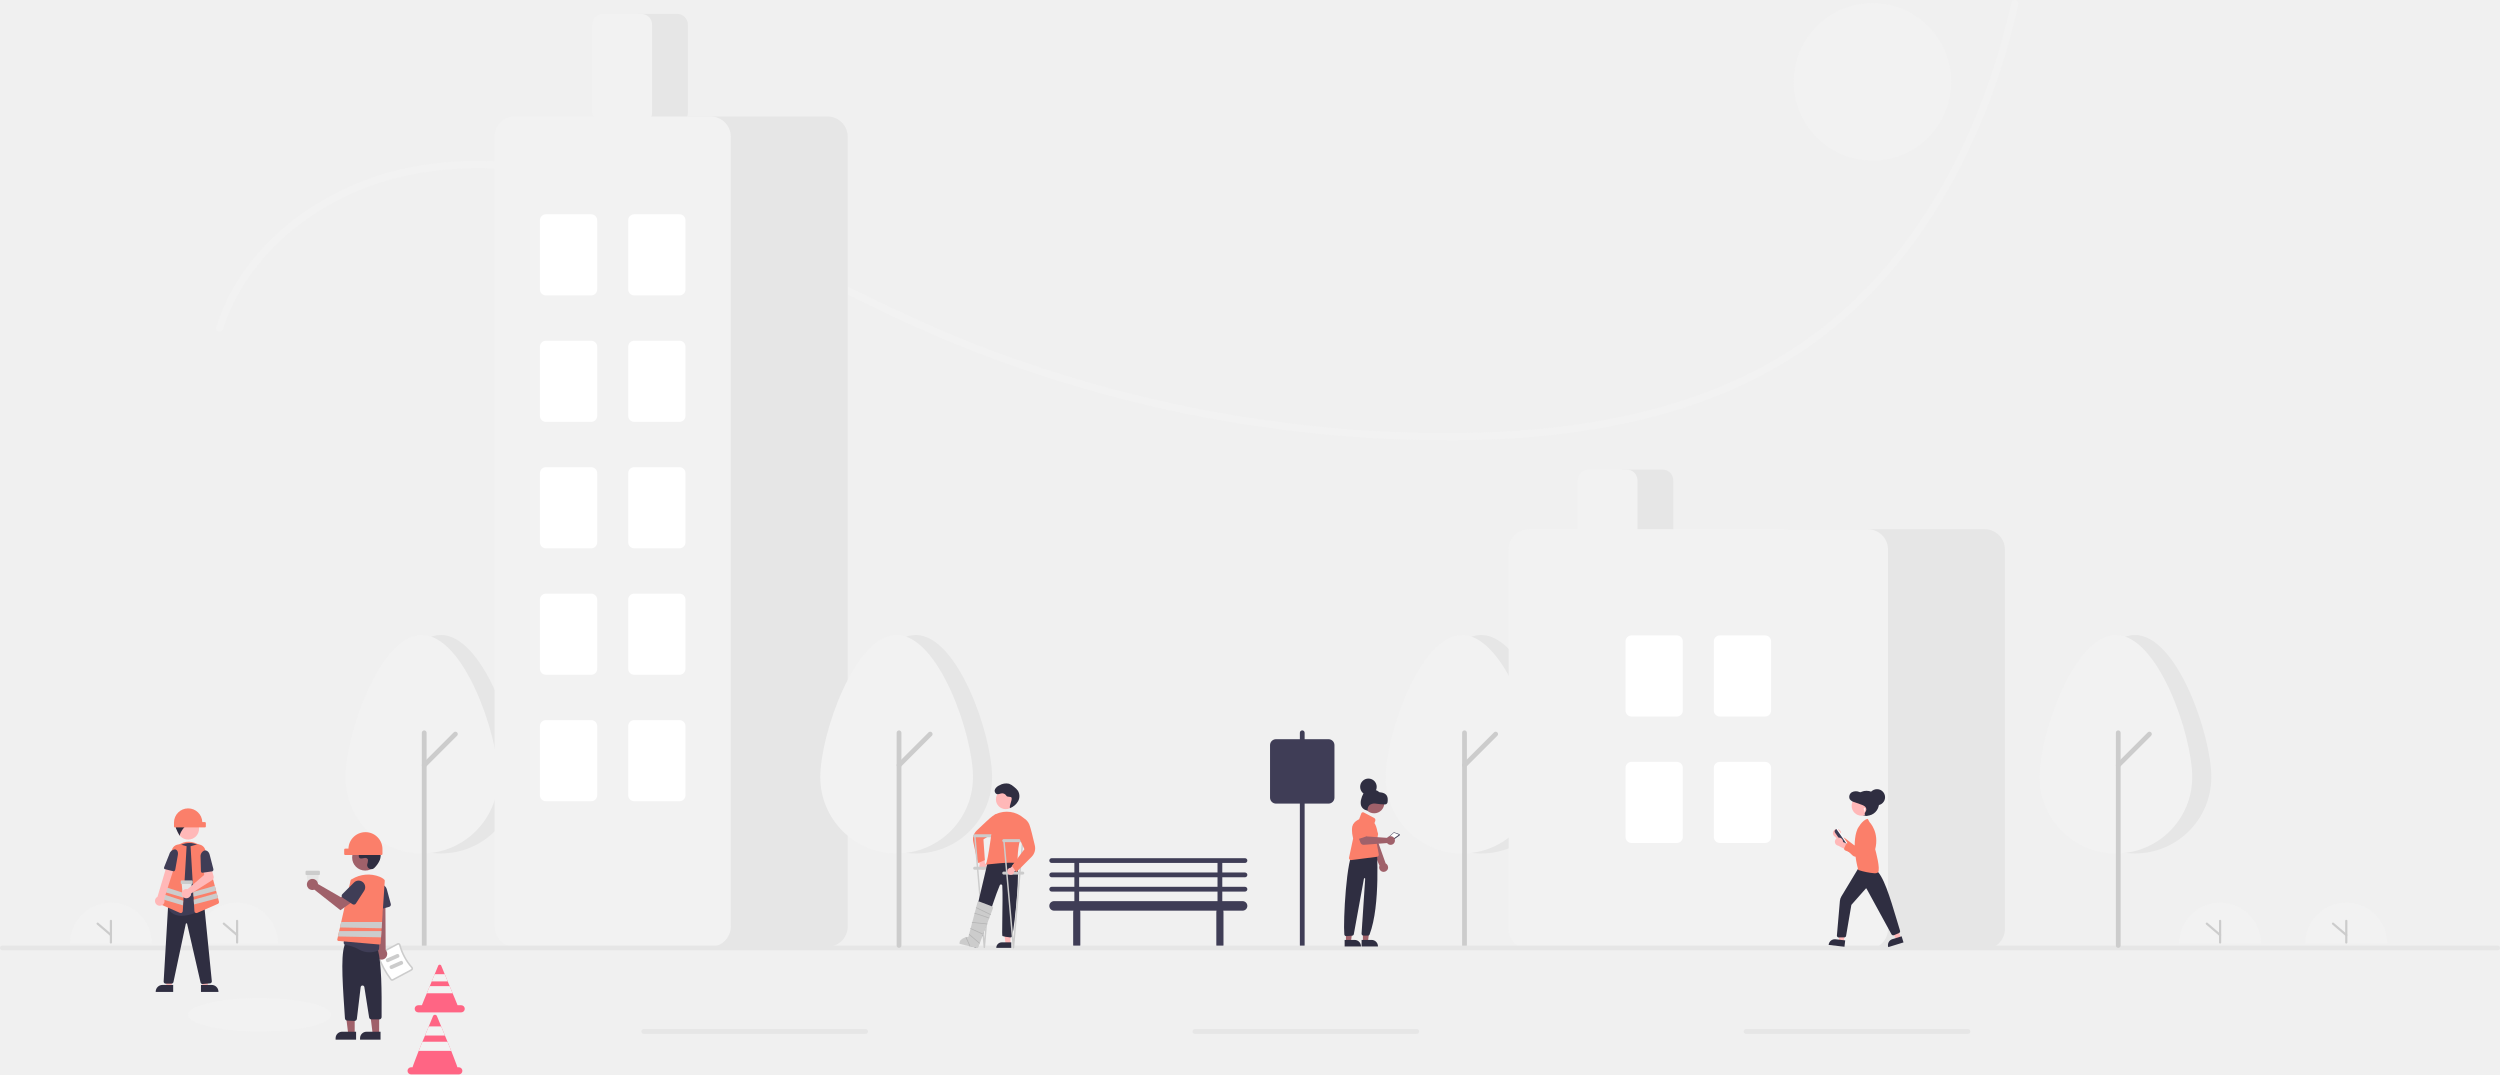
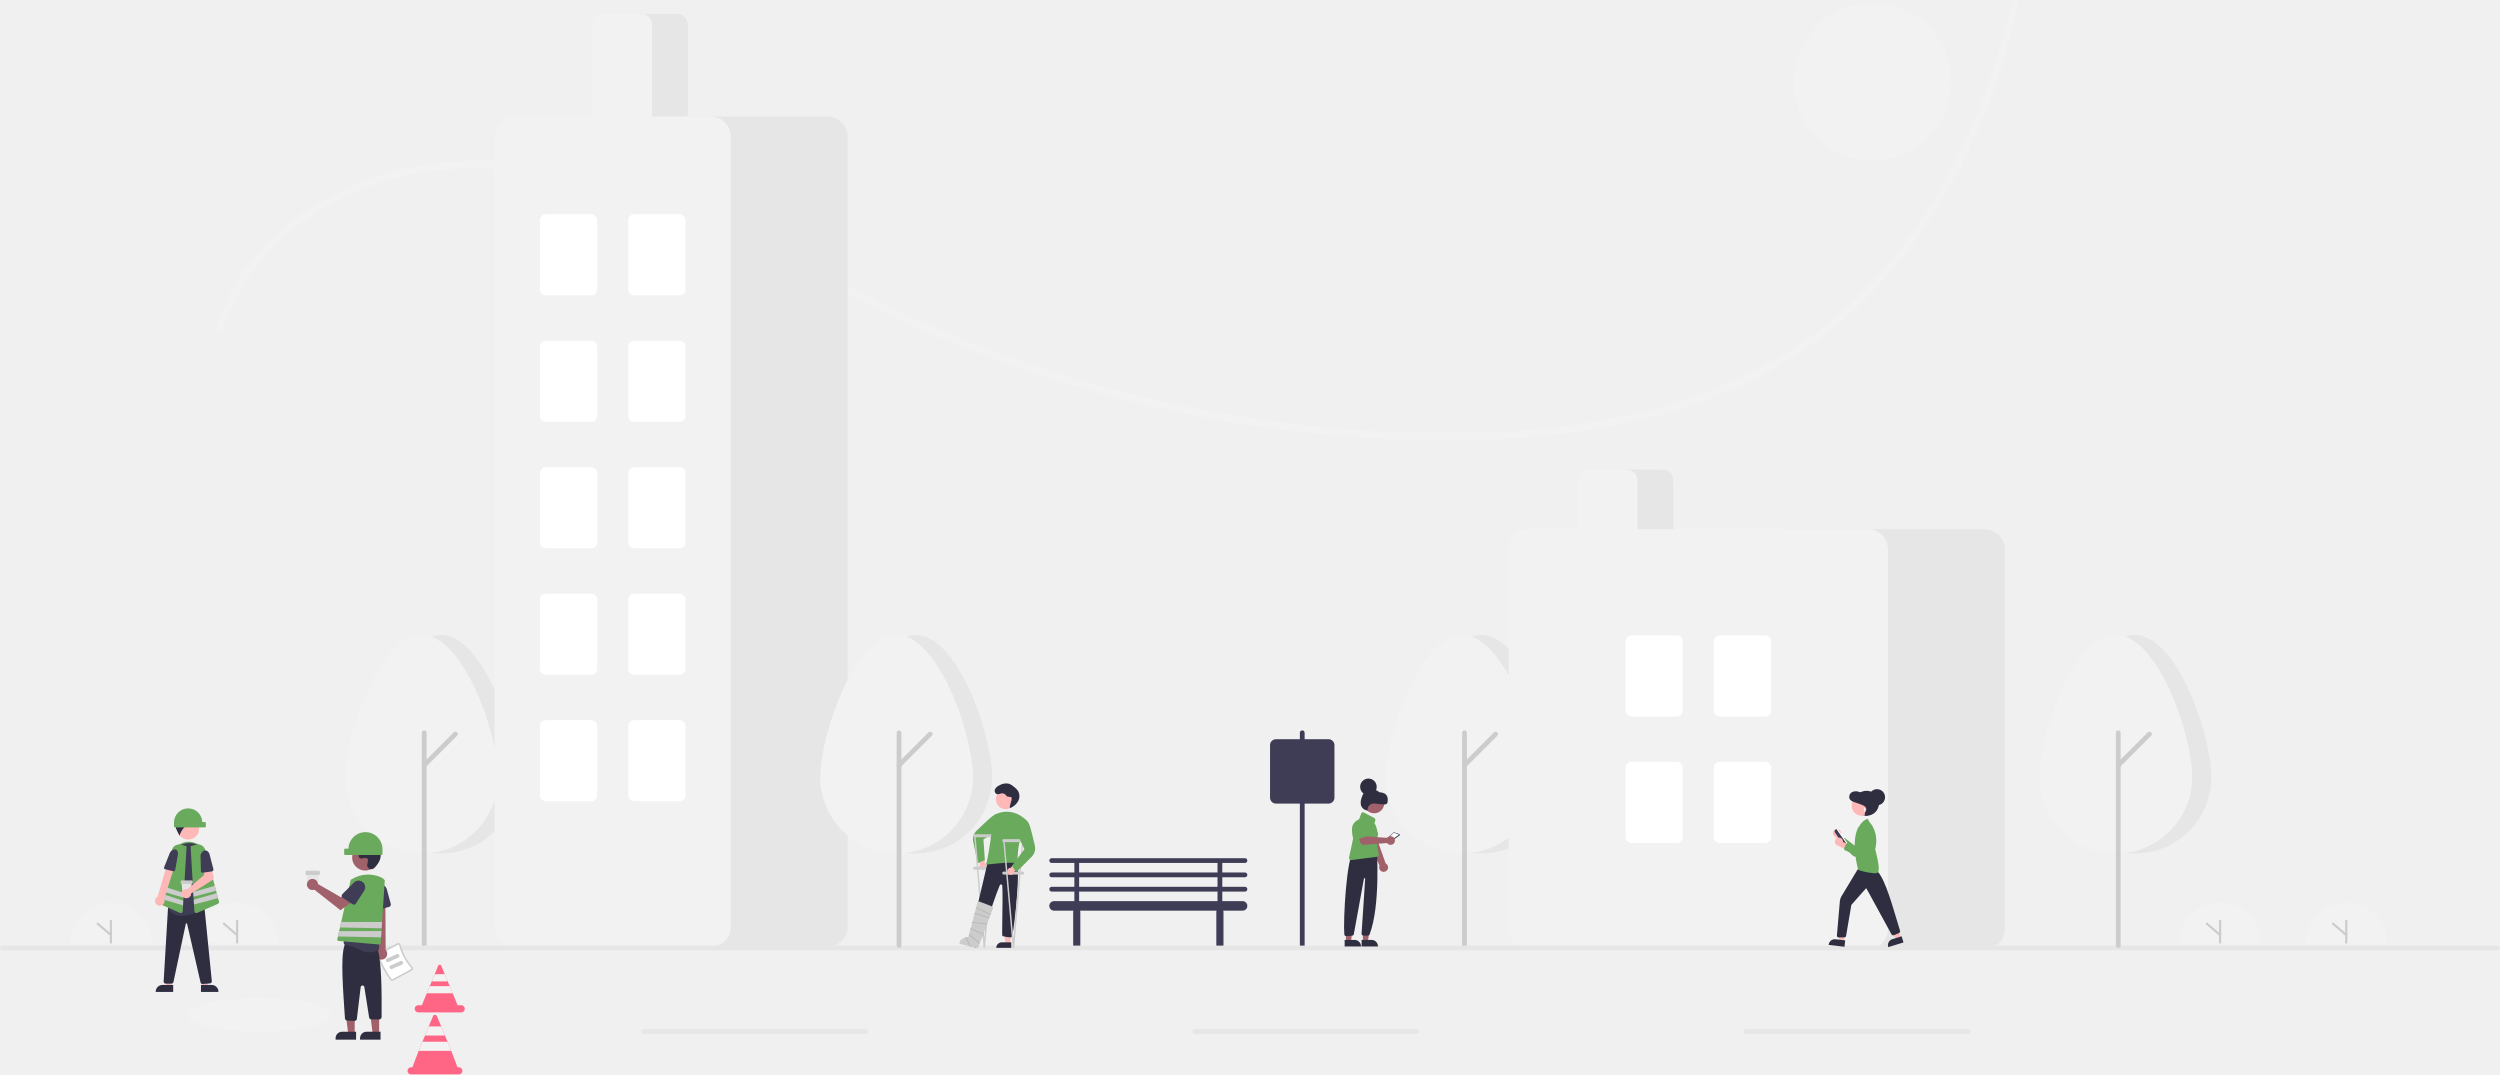
<svg xmlns="http://www.w3.org/2000/svg" id="b7ff5eec-b031-4b55-ad80-a01491e5732a" data-name="Layer 1" width="1047.795" height="450.309" viewBox="0 0 1047.795 450.309">
  <path d="M105.422,619.665a17.165,17.165,0,0,1,34.331,0" transform="translate(-76.10236 -224.1911)" fill="#f2f2f2" />
  <path d="M122.588,619.665a.464.464,0,0,1-.464-.464v-9.047a.464.464,0,1,1,.928,0v9.047A.464.464,0,0,1,122.588,619.665Z" transform="translate(-76.10236 -224.1911)" fill="#ccc" />
  <path d="M122.587,616.557a.462.462,0,0,1-.302-.112l-5.567-4.778a.464.464,0,1,1,.604-.704l5.567,4.778a.464.464,0,0,1-.302.816Z" transform="translate(-76.10236 -224.1911)" fill="#ccc" />
  <path d="M158.31,619.665a17.165,17.165,0,0,1,34.331,0" transform="translate(-76.10236 -224.1911)" fill="#f2f2f2" />
  <path d="M175.475,619.665a.464.464,0,0,1-.464-.464v-9.047a.464.464,0,0,1,.928,0v9.047A.464.464,0,0,1,175.475,619.665Z" transform="translate(-76.10236 -224.1911)" fill="#ccc" />
  <path d="M175.475,616.557a.462.462,0,0,1-.302-.112l-5.567-4.778a.464.464,0,1,1,.604-.704l5.567,4.778a.464.464,0,0,1-.302.816Z" transform="translate(-76.10236 -224.1911)" fill="#ccc" />
  <circle cx="784.795" cy="34.309" r="33" fill="#f2f2f2" />
  <ellipse cx="108.795" cy="425.309" rx="30" ry="7" fill="#f2f2f2" />
  <path d="M169.583,362.153c7.868-24.569,27.08-43.622,49.864-54.955,27.033-13.446,58.097-14.968,87.449-9.735,31.686,5.649,61.3,18.672,89.966,32.884,28.117,13.94,55.78,28.66,85.021,40.18A550.375,550.375,0,0,0,664.829,408.423c56.431,1.883,116.767-4.301,165.085-36.018,44.273-29.062,72.444-77.006,87.117-126.982q2.818-9.597,5.01-19.359c.426-1.88-2.465-2.683-2.893-.798C907.312,277.454,882.074,329.033,838.95,362.3,792.309,398.28,731.096,406.598,673.813,405.646A547.717,547.717,0,0,1,488.481,369.882c-29.993-11.418-58.296-26.245-86.96-40.56-28.034-14-56.856-27.105-87.683-33.562-28.149-5.896-58.288-6.255-85.428,4.236-22.348,8.639-42.725,24.038-54.649,45.102a86.494,86.494,0,0,0-7.071,16.256c-.59,1.843,2.305,2.632,2.893.798Z" transform="translate(-76.10236 -224.1911)" fill="#f2f2f2" />
  <path d="M597.886,591.87a1,1,0,0,0,0-2h-9.5v-4h9.5a1,1,0,0,0,0-2h-81a1,1,0,0,0,0,2h9.5v4h-9.5a1,1,0,0,0,0,2h9.5v4h-9.5a1,1,0,0,0,0,2h9.5v4h-8.5a2,2,0,0,0,0,4h8.092a1.491,1.491,0,0,0-.092.5v14a1.5,1.5,0,0,0,3,0v-14a1.491,1.491,0,0,0-.092-.5h57.184a1.491,1.491,0,0,0-.092.5v14a1.5,1.5,0,0,0,3,0v-14a1.491,1.491,0,0,0-.092-.5h8.092a2,2,0,0,0,0-4h-8.5v-4h9.5a1,1,0,0,0,0-2h-9.5v-4Zm-69.5-6h58v4h-58Zm58,16h-58v-4h58Zm0-6h-58v-4h58Z" transform="translate(-76.10236 -224.1911)" fill="#3f3d56" />
  <path d="M292.898,549.898c0-17.661-14.327-59.57-32-59.57s-32,41.909-32,59.57a32,32,0,0,0,64,0Z" transform="translate(-76.10236 -224.1911)" fill="#e6e6e6" />
  <path d="M284.898,549.898c0-17.661-14.327-59.57-32-59.57s-32,41.909-32,59.57a32,32,0,0,0,64,0Z" transform="translate(-76.10236 -224.1911)" fill="#f2f2f2" />
  <path d="M253.898,621.449a1,1,0,0,1-1-1V531.308a1,1,0,0,1,2,0v89.141A1,1,0,0,1,253.898,621.449Z" transform="translate(-76.10236 -224.1911)" fill="#ccc" />
  <path d="M253.898,545.922a1,1,0,0,1-.707-1.707l13.078-13.078a1.0 1,0,0,1,1.414,1.414l-13.078,13.078A.996.996,0,0,1,253.898,545.922Z" transform="translate(-76.10236 -224.1911)" fill="#ccc" />
  <path d="M621.898,621.449a1,1,0,0,1-1-1V531.308a1,1,0,0,1,2,0v89.141A1,1,0,0,1,621.898,621.449Z" transform="translate(-76.10236 -224.1911)" fill="#3f3d56" />
  <path d="M728.898,549.898c0-17.661-14.327-59.57-32-59.57s-32,41.909-32,59.57a32,32,0,0,0,64,0Z" transform="translate(-76.10236 -224.1911)" fill="#e6e6e6" />
  <path d="M720.898,549.898c0-17.661-14.327-59.57-32-59.57s-32,41.909-32,59.57a32,32,0,0,0,64,0Z" transform="translate(-76.10236 -224.1911)" fill="#f2f2f2" />
  <path d="M689.898,621.449a1,1,0,0,1-1-1V531.308a1,1,0,0,1,2,0v89.141A1,1,0,0,1,689.898,621.449Z" transform="translate(-76.10236 -224.1911)" fill="#ccc" />
  <path d="M689.898,545.922a1,1,0,0,1-.707-1.707l13.078-13.078a1.0 1,0,0,1,1.414,1.414l-13.078,13.078A.996.996,0,0,1,689.898,545.922Z" transform="translate(-76.10236 -224.1911)" fill="#ccc" />
  <path d="M359.898,276h-16a4.505,4.505,0,0,1-4.5-4.5v-37a4.505,4.505,0,0,1,4.5-4.5h16a4.505,4.505,0,0,1,4.5,4.5v37A4.505,4.505,0,0,1,359.898,276Z" transform="translate(-76.10236 -224.1911)" fill="#e6e6e6" />
  <path d="M422.898,621h-82a8.51,8.51,0,0,1-8.5-8.5v-331a8.51,8.51,0,0,1,8.5-8.5h82a8.509,8.509,0,0,1,8.5,8.5v331A8.509,8.509,0,0,1,422.898,621Z" transform="translate(-76.10236 -224.1911)" fill="#e6e6e6" />
  <path d="M373.898,621h-82a8.51,8.51,0,0,1-8.5-8.5v-331a8.51,8.51,0,0,1,8.5-8.5h82a8.51,8.51,0,0,1,8.5,8.5v331A8.51,8.51,0,0,1,373.898,621Z" transform="translate(-76.10236 -224.1911)" fill="#f2f2f2" />
  <path d="M344.898,276h-16a4.505,4.505,0,0,1-4.5-4.5v-37a4.505,4.505,0,0,1,4.5-4.5h16a4.505,4.505,0,0,1,4.5,4.5v37A4.505,4.505,0,0,1,344.898,276Z" transform="translate(-76.10236 -224.1911)" fill="#f2f2f2" />
  <path d="M323.898,348h-19a2.503,2.503,0,0,1-2.5-2.5v-29a2.503,2.503,0,0,1,2.5-2.5h19a2.503,2.503,0,0,1,2.5,2.5v29A2.503,2.503,0,0,1,323.898,348Z" transform="translate(-76.10236 -224.1911)" fill="#fff" />
  <path d="M360.898,348h-19a2.503,2.503,0,0,1-2.5-2.5v-29a2.503,2.503,0,0,1,2.5-2.5h19a2.503,2.503,0,0,1,2.5,2.5v29A2.503,2.503,0,0,1,360.898,348Z" transform="translate(-76.10236 -224.1911)" fill="#fff" />
  <path d="M323.898,401h-19a2.503,2.503,0,0,1-2.5-2.5v-29a2.503,2.503,0,0,1,2.5-2.5h19a2.503,2.503,0,0,1,2.5,2.5v29A2.503,2.503,0,0,1,323.898,401Z" transform="translate(-76.10236 -224.1911)" fill="#fff" />
  <path d="M360.898,401h-19a2.503,2.503,0,0,1-2.5-2.5v-29a2.503,2.503,0,0,1,2.5-2.5h19a2.503,2.503,0,0,1,2.5,2.5v29A2.503,2.503,0,0,1,360.898,401Z" transform="translate(-76.10236 -224.1911)" fill="#fff" />
  <path d="M323.898,454h-19a2.503,2.503,0,0,1-2.5-2.5v-29a2.503,2.503,0,0,1,2.5-2.5h19a2.503,2.503,0,0,1,2.5,2.5v29A2.503,2.503,0,0,1,323.898,454Z" transform="translate(-76.10236 -224.1911)" fill="#fff" />
  <path d="M360.898,454h-19a2.503,2.503,0,0,1-2.5-2.5v-29a2.503,2.503,0,0,1,2.5-2.5h19a2.503,2.503,0,0,1,2.5,2.5v29A2.503,2.503,0,0,1,360.898,454Z" transform="translate(-76.10236 -224.1911)" fill="#fff" />
  <path d="M323.898,507h-19a2.503,2.503,0,0,1-2.5-2.5v-29a2.503,2.503,0,0,1,2.5-2.5h19a2.503,2.503,0,0,1,2.5,2.5v29A2.503,2.503,0,0,1,323.898,507Z" transform="translate(-76.10236 -224.1911)" fill="#fff" />
  <path d="M360.898,507h-19a2.503,2.503,0,0,1-2.5-2.5v-29a2.503,2.503,0,0,1,2.5-2.5h19a2.503,2.503,0,0,1,2.5,2.5v29A2.503,2.503,0,0,1,360.898,507Z" transform="translate(-76.10236 -224.1911)" fill="#fff" />
  <path d="M323.898,560h-19a2.503,2.503,0,0,1-2.5-2.5v-29a2.503,2.503,0,0,1,2.5-2.5h19a2.503,2.503,0,0,1,2.5,2.5v29A2.503,2.503,0,0,1,323.898,560Z" transform="translate(-76.10236 -224.1911)" fill="#fff" />
  <path d="M360.898,560h-19a2.503,2.503,0,0,1-2.5-2.5v-29a2.503,2.503,0,0,1,2.5-2.5h19a2.503,2.503,0,0,1,2.5,2.5v29A2.503,2.503,0,0,1,360.898,560Z" transform="translate(-76.10236 -224.1911)" fill="#fff" />
  <path d="M772.898,451h-16a4.505,4.505,0,0,1-4.5-4.5v-21a4.505,4.505,0,0,1,4.5-4.5h16a4.505,4.505,0,0,1,4.5,4.5v21A4.505,4.505,0,0,1,772.898,451Z" transform="translate(-76.10236 -224.1911)" fill="#e6e6e6" />
  <path d="M907.898,622h-82a8.51,8.51,0,0,1-8.5-8.5v-159a8.51,8.51,0,0,1,8.5-8.5h82a8.509,8.509,0,0,1,8.5,8.5v159A8.509,8.509,0,0,1,907.898,622Z" transform="translate(-76.10236 -224.1911)" fill="#e6e6e6" />
  <path d="M858.898,622h-142a8.51,8.51,0,0,1-8.5-8.5v-159a8.51,8.51,0,0,1,8.5-8.5h142a8.509,8.509,0,0,1,8.5,8.5v159A8.509,8.509,0,0,1,858.898,622Z" transform="translate(-76.10236 -224.1911)" fill="#f2f2f2" />
  <path d="M757.898,451h-16a4.505,4.505,0,0,1-4.5-4.5v-21a4.505,4.505,0,0,1,4.5-4.5h16a4.505,4.505,0,0,1,4.5,4.5v21A4.505,4.505,0,0,1,757.898,451Z" transform="translate(-76.10236 -224.1911)" fill="#f2f2f2" />
  <path d="M778.898,524.5h-19a2.503,2.503,0,0,1-2.5-2.5V493a2.503,2.503,0,0,1,2.5-2.5h19a2.503,2.503,0,0,1,2.5,2.5v29A2.503,2.503,0,0,1,778.898,524.5Z" transform="translate(-76.10236 -224.1911)" fill="#fff" />
  <path d="M815.898,524.5h-19a2.503,2.503,0,0,1-2.5-2.5V493a2.503,2.503,0,0,1,2.5-2.5h19a2.503,2.503,0,0,1,2.5,2.5v29A2.503,2.503,0,0,1,815.898,524.5Z" transform="translate(-76.10236 -224.1911)" fill="#fff" />
  <path d="M778.898,577.5h-19a2.503,2.503,0,0,1-2.5-2.5V546a2.503,2.503,0,0,1,2.5-2.5h19a2.503,2.503,0,0,1,2.5,2.5v29A2.503,2.503,0,0,1,778.898,577.5Z" transform="translate(-76.10236 -224.1911)" fill="#fff" />
  <path d="M815.898,577.5h-19a2.503,2.503,0,0,1-2.5-2.5V546a2.503,2.503,0,0,1,2.5-2.5h19a2.503,2.503,0,0,1,2.5,2.5v29A2.503,2.503,0,0,1,815.898,577.5Z" transform="translate(-76.10236 -224.1911)" fill="#fff" />
  <path d="M1122.898,622.5H77.102a1,1,0,1,1,0-2H1122.898a1,1,0,0,1,0,2Z" transform="translate(-76.10236 -224.1911)" fill="#e6e6e6" />
  <path d="M438.898,657.5h-93a1,1,0,0,1,0-2h93a1,1,0,1,1,0,2Z" transform="translate(-76.10236 -224.1911)" fill="#e6e6e6" />
  <path d="M669.898,657.5h-93a1,1,0,0,1,0-2h93a1,1,0,1,1,0,2Z" transform="translate(-76.10236 -224.1911)" fill="#e6e6e6" />
  <path d="M900.898,657.5h-93a1,1,0,0,1,0-2h93a1,1,0,1,1,0,2Z" transform="translate(-76.10236 -224.1911)" fill="#e6e6e6" />
  <path d="M491.898,549.898c0-17.661-14.327-59.57-32-59.57s-32,41.909-32,59.57a32,32,0,0,0,64,0Z" transform="translate(-76.10236 -224.1911)" fill="#e6e6e6" />
  <path d="M483.898,549.898c0-17.661-14.327-59.57-32-59.57s-32,41.909-32,59.57a32,32,0,0,0,64,0Z" transform="translate(-76.10236 -224.1911)" fill="#f2f2f2" />
  <path d="M452.898,621.449a1,1,0,0,1-1-1V531.308a1,1,0,0,1,2,0v89.141A1,1,0,0,1,452.898,621.449Z" transform="translate(-76.10236 -224.1911)" fill="#ccc" />
  <path d="M452.898,545.922a1,1,0,0,1-.707-1.707l13.078-13.078a1.0 1,0,0,1,1.414,1.414l-13.078,13.078A.996.996,0,0,1,452.898,545.922Z" transform="translate(-76.10236 -224.1911)" fill="#ccc" />
  <path d="M1002.898,549.898c0-17.661-14.327-59.57-32-59.57s-32,41.909-32,59.57a32,32,0,0,0,64,0Z" transform="translate(-76.10236 -224.1911)" fill="#e6e6e6" />
  <path d="M994.898,549.898c0-17.661-14.327-59.57-32-59.57s-32,41.909-32,59.57a32,32,0,0,0,64,0Z" transform="translate(-76.10236 -224.1911)" fill="#f2f2f2" />
  <path d="M963.898,621.449a1,1,0,0,1-1-1V531.308a1,1,0,0,1,2,0v89.141A1,1,0,0,1,963.898,621.449Z" transform="translate(-76.10236 -224.1911)" fill="#ccc" />
  <path d="M963.898,545.922a1,1,0,0,1-.707-1.707l13.078-13.078a1.0 1,0,0,1,1.414,1.414l-13.078,13.078A.996.996,0,0,1,963.898,545.922Z" transform="translate(-76.10236 -224.1911)" fill="#ccc" />
  <path d="M632.897,561h-22a2.502,2.502,0,0,1-2.5-2.5v-22a2.502,2.502,0,0,1,2.5-2.5h22a2.502,2.502,0,0,1,2.5,2.5v22A2.502,2.502,0,0,1,632.897,561Z" transform="translate(-76.10236 -224.1911)" fill="#3f3d56" />
  <path d="M846.463,571.713a1.7,1.7,0,0,1,1.111,2.358l4.348,4.193-3.063.687-3.659-4.087a1.709,1.709,0,0,1,1.263-3.15Z" transform="translate(-76.10236 -224.1911)" fill="#ffb8b8" />
-   <path d="M852.578,582.744l-5.364-5.032a.761.761,0,0,1-.021-1.089l1.095-1.109a.762.762,0,0,1,1.003-.07l4.495,3.435,2.804-6.801a2.123,2.123,0,0,1,2.896-1.097h0a2.11,2.11,0,0,1,1.161,2.249c-.509,3.094-3.592,7.184-5.384,9.346a1.853,1.853,0,0,1-2.066.554A1.848,1.848,0,0,1,852.578,582.744Z" transform="translate(-76.10236 -224.1911)" fill="#fb7f6a" />
+   <path d="M852.578,582.744l-5.364-5.032a.761.761,0,0,1-.021-1.089l1.095-1.109a.762.762,0,0,1,1.003-.07l4.495,3.435,2.804-6.801a2.123,2.123,0,0,1,2.896-1.097h0a2.11,2.11,0,0,1,1.161,2.249c-.509,3.094-3.592,7.184-5.384,9.346a1.853,1.853,0,0,1-2.066.554A1.848,1.848,0,0,1,852.578,582.744Z" transform="translate(-76.10236 -224.1911)" fill="#6AAA5C" />
  <path d="M849.568,577.862l-3.949-5.728a.338.338,0,0,1,.086-.47l.159-.109a.338.338,0,0,1,.47.086l3.949,5.728a.338.338,0,0,1-.086.47l-.159.109a.338.338,0,0,1-.47-.086Z" transform="translate(-76.10236 -224.1911)" fill="#fff" />
  <path d="M848.464,577.905l-3.277-4.754a.931.931,0,0,1,.238-1.293l.334-.23,4.333,6.285-.334.23h0a.93.93,0,0,1-1.293-.238Z" transform="translate(-76.10236 -224.1911)" fill="#3f3d56" />
  <polygon points="772.758 394.744 770.699 394.507 770.972 386.492 773.674 386.804 772.758 394.744" fill="#ffb8b8" />
  <path d="M849.155,620.992l-6.638-.766.01-.084a2.601,2.601,0,0,1,2.882-2.286l0,0,4.054.468Z" transform="translate(-76.10236 -224.1911)" fill="#2f2e41" />
  <polygon points="796.697 393.222 794.717 393.834 791.416 386.488 794.338 385.585 796.697 393.222" fill="#ffb8b8" />
  <path d="M873.898,619.177l-6.385,1.972-.025-.081a2.601,2.601,0,0,1,1.717-3.253l0,0,3.899-1.204Z" transform="translate(-76.10236 -224.1911)" fill="#2f2e41" />
  <path d="M846.562,617.088a.843.843,0,0,1-.564-1.028l1.241-14.285a4.313,4.313,0,0,1,.599-1.843l7.512-12.466,6.722,1.208.043.018c3.267,2.001,6.168,11.703,8.973,21.086.436,1.459.887,2.968,1.328,4.41a.849.849,0,0,1-.456,1.095l-2.035.857a.843.843,0,0,1-1.07-.374l-10.464-19.156a.168.168,0,0,0-.13-.087.163.163,0,0,0-.145.056l-6.073,6.872-2.232,13.095-.009.028a.846.846,0,0,1-.999.482l-2.189.041-.014 0Z" transform="translate(-76.10236 -224.1911)" fill="#2f2e41" />
-   <path d="M854.987,588.832l-.043-.014-.013-.043c-.031-.104-3.104-10.501-.335-17.13l.003-.006c.081-.158,2.012-3.869,4.257-4.24l.06-.01.729,1.364c.229.23,4.177,4.329,2.385,11.376.161.578,2.341,8.51,1.156,9.696a2.176,2.176,0,0,1-1.479.371A29.878,29.878,0,0,1,854.987,588.832Z" transform="translate(-76.10236 -224.1911)" fill="#fb7f6a" />
+   <path d="M854.987,588.832l-.043-.014-.013-.043c-.031-.104-3.104-10.501-.335-17.13l.003-.006c.081-.158,2.012-3.869,4.257-4.24l.06-.01.729,1.364c.229.23,4.177,4.329,2.385,11.376.161.578,2.341,8.51,1.156,9.696a2.176,2.176,0,0,1-1.479.371A29.878,29.878,0,0,1,854.987,588.832Z" transform="translate(-76.10236 -224.1911)" fill="#6AAA5C" />
  <circle cx="782.291" cy="336.669" r="5.24" fill="#2f2e41" />
  <circle cx="780.209" cy="337.732" r="4.152" fill="#ffb8b8" />
  <path d="M858.983,565.956c-.379.134-.843.253-1.141-.026a1.01,1.01,0,0,1-.067-1.136,5.135,5.135,0,0,0,.519-1.091,1.68,1.68,0,0,0-.616-1.538,4.56,4.56,0,0,0-1.504-.757l-2.906-1.033a3.358,3.358,0,0,1-1.897-1.229,2.275,2.275,0,0,1,.905-2.934,3.69,3.69,0,0,1,3.193-.063,16.494,16.494,0,0,0,1.702.681c1.164.307,2.487.032,3.509.688a3.241,3.241,0,0,1,1.273,2.827,8.739,8.739,0,0,1-.855,3.126,5.813,5.813,0,0,1-.948,1.665,1.961,1.961,0,0,1-1.659.715Z" transform="translate(-76.10236 -224.1911)" fill="#2f2e41" />
  <circle cx="786.686" cy="334.133" r="3.381" fill="#2f2e41" />
  <path d="M857.21,563.226a.338.338,0,1,1,.465.313v.743a.127.127,0,1,1-.254,0v-.743A.338.338,0,0,1,857.21,563.226Z" transform="translate(-76.10236 -224.1911)" fill="#fff" />
  <path d="M846.669,575.262a1.7,1.7,0,0,1,1.863,1.823l5.537,2.415-2.632,1.711-4.854-2.555a1.709,1.709,0,0,1,.086-3.393Z" transform="translate(-76.10236 -224.1911)" fill="#ffb8b8" />
-   <path d="M856.245,583.47l-6.781-2.847a.761.761,0,0,1-.399-1.014l.64-1.421a.762.762,0,0,1,.916-.415l5.41,1.653.258-7.352a2.123,2.123,0,0,1,2.333-2.038h0a2.11,2.11,0,0,1,1.873,1.704c.601,3.077-.863,7.985-1.789,10.637a1.853,1.853,0,0,1-1.743,1.24A1.848,1.848,0,0,1,856.245,583.47Z" transform="translate(-76.10236 -224.1911)" fill="#fb7f6a" />
-   <path d="M160.895,581.73h-10.386V578.577c3.282-2.284,6.19-2.085,10.015.185Z" transform="translate(-76.10236 -224.1911)" fill="#fb7f6a" />
+   <path d="M856.245,583.47l-6.781-2.847a.761.761,0,0,1-.399-1.014l.64-1.421a.762.762,0,0,1,.916-.415l5.41,1.653.258-7.352a2.123,2.123,0,0,1,2.333-2.038h0a2.11,2.11,0,0,1,1.873,1.704c.601,3.077-.863,7.985-1.789,10.637a1.853,1.853,0,0,1-1.743,1.24A1.848,1.848,0,0,1,856.245,583.47Z" transform="translate(-76.10236 -224.1911)" fill="#6AAA5C" />
+   <path d="M160.895,581.73h-10.386V578.577c3.282-2.284,6.19-2.085,10.015.185Z" transform="translate(-76.10236 -224.1911)" fill="#6AAA5C" />
  <polygon points="72.002 413.541 69.728 413.541 69.388 404.771 72.002 404.771 72.002 413.541" fill="#ffb8b8" />
  <path d="M148.684,639.936l-7.331-0v-.093a2.854,2.854,0,0,1,2.854-2.854h0l4.478 0Z" transform="translate(-76.10236 -224.1911)" fill="#2f2e41" />
  <polygon points="84.809 413.541 87.082 413.541 87.422 404.771 84.808 404.771 84.809 413.541" fill="#ffb8b8" />
  <path d="M160.331,636.99l4.478-0h0a2.854,2.854,0,0,1,2.854,2.854v.093l-7.331 0Z" transform="translate(-76.10236 -224.1911)" fill="#2f2e41" />
  <path d="M160.971,636.608a.838.838,0,0,1-.815-.653l-5.636-24.581a.27.27,0,0,0-.272-.218h-.001a.27.27,0,0,0-.271.22l-5.175,24.415a.839.839,0,0,1-.816.661h-2.465a.835.835,0,0,1-.833-.884l1.836-30.946.739-.219.014 0,14.514.127,3.091,30.912a.834.834,0,0,1-.763.913l-3.079.249Q161.004,636.608,160.971,636.608Z" transform="translate(-76.10236 -224.1911)" fill="#2f2e41" />
  <circle cx="78.875" cy="347.333" r="4.555" fill="#ffb8b8" />
  <path d="M152.187,608.016a7.862,7.862,0,0,1-2.361-.332,5.211,5.211,0,0,1-3.16-2.666.836.836,0,0,1-.062-.622c.502-1.715,2.93-10.627,1.381-17.712a7.508,7.508,0,0,1,1.067-5.771,7.414,7.414,0,0,1,4.809-3.234l0-0c.257-.05.515-.091.768-.122a7.388,7.388,0,0,1,5.983,1.968,7.571,7.571,0,0,1,2.377,6.002L161.798,604.63a.827.827,0,0,1-.445.687C159.982,606.035,155.863,608.016,152.187,608.016Z" transform="translate(-76.10236 -224.1911)" fill="#3f3d56" />
  <path d="M160.123,568.171a5.593,5.593,0,0,0-6.13-3.447l1.436,1.161c-1.784.06-3.663-.068-4.937,1.183.406-.011.937.856,1.343.845a2.127,2.127,0,0,0-1.781,1.228,3.499,3.499,0,0,0-.207,2.225,25.851,25.851,0,0,0,1.6,3.179c-.053-1.812,3.514-6.134,5.256-5.683a4.78,4.78,0,0,0-2.207,1.676A6.473,6.473,0,0,1,158.336,569.91a2.717,2.717,0,0,0,.915.051,1.117,1.117,0,0,0,.662-1.786Z" transform="translate(-76.10236 -224.1911)" fill="#2f2e41" />
-   <path d="M151.873,606.869a.835.835,0,0,1-.334-.071l-8.643-3.772a.829.829,0,0,1-.474-.979l5.722-21.614a3.128,3.128,0,0,1,3.884-2.208l2.288.653-1.611,27.204a.837.837,0,0,1-.398.662A.828.828,0,0,1,151.873,606.869Z" transform="translate(-76.10236 -224.1911)" fill="#fb7f6a" />
-   <path d="M167.869,602.048l-.38-1.434-.551-2.085-.265-1-.551-2.079-3.975-15.017a3.125,3.125,0,0,0-3.884-2.207l-2.287.653,1.133,19.134.117,1.997.074,1.259v.002l.119,1.986.167,2.825a.84.84,0,0,0,.833.786.85.85,0,0,0,.334-.07l8.643-3.772A.828.828,0,0,0,167.869,602.048Z" transform="translate(-76.10236 -224.1911)" fill="#fb7f6a" />
+   <path d="M151.873,606.869a.835.835,0,0,1-.334-.071l-8.643-3.772a.829.829,0,0,1-.474-.979l5.722-21.614a3.128,3.128,0,0,1,3.884-2.208l2.288.653-1.611,27.204a.837.837,0,0,1-.398.662A.828.828,0,0,1,151.873,606.869Z" transform="translate(-76.10236 -224.1911)" fill="#6AAA5C" />
+   <path d="M167.869,602.048l-.38-1.434-.551-2.085-.265-1-.551-2.079-3.975-15.017a3.125,3.125,0,0,0-3.884-2.207l-2.287.653,1.133,19.134.117,1.997.074,1.259v.002l.119,1.986.167,2.825a.84.84,0,0,0,.833.786.85.85,0,0,0,.334-.07l8.643-3.772A.828.828,0,0,0,167.869,602.048Z" transform="translate(-76.10236 -224.1911)" fill="#6AAA5C" />
  <polygon points="90.57 373.339 81.124 375.82 81.007 373.823 90.019 371.259 90.57 373.339" fill="#ccc" />
  <polygon points="91.386 376.423 81.317 379.068 81.198 377.081 81.198 377.079 90.835 374.338 91.386 376.423" fill="#ccc" />
  <polygon points="76.963 374.253 76.846 376.213 67.582 373.454 68.125 371.402 76.963 374.253" fill="#ccc" />
  <polygon points="76.77 377.504 67.317 374.453 66.773 376.51 76.655 379.453 76.77 377.504" fill="#ccc" />
  <path d="M143.584,603.745a1.992,1.992,0,0,0,1.306-2.762l4.444-13.952-3.151-.66-4.074,13.679a2.003,2.003,0,0,0,1.475,3.695Z" transform="translate(-76.10236 -224.1911)" fill="#ffb8b8" />
  <path d="M149.457,580.173h0c.905.092,1.414,1.11,1.189,2.377l-1.08,6.079c-.081.456-.456.817-.768.739l-3.652-.913c-.281-.07-.385-.469-.225-.869l2.192-5.5A2.646,2.646,0,0,1,149.457,580.173Z" transform="translate(-76.10236 -224.1911)" fill="#3f3d56" />
-   <path d="M154.96,562.998h0a5.934,5.934,0,0,1,5.93,5.749h1.117a.371.371,0,0,1,.371.371v1.484a.371.371,0,0,1-.371.371H149.396a.371.371,0,0,1-.371-.371V568.933A5.935,5.935,0,0,1,154.96,562.998Z" transform="translate(-76.10236 -224.1911)" fill="#fb7f6a" />
+   <path d="M154.96,562.998h0a5.934,5.934,0,0,1,5.93,5.749h1.117a.371.371,0,0,1,.371.371v1.484a.371.371,0,0,1-.371.371H149.396a.371.371,0,0,1-.371-.371V568.933A5.935,5.935,0,0,1,154.96,562.998Z" transform="translate(-76.10236 -224.1911)" fill="#6AAA5C" />
  <path d="M155.669,599.684h-2.622a.337.337,0,0,1-.337-.305l-.525-5.379H156.531l-.525,5.379A.337.337,0,0,1,155.669,599.684Z" transform="translate(-76.10236 -224.1911)" fill="#e6e6e6" />
  <path d="M156.524,594.676H152.193a.339.339,0,0,1-.338-.338v-.812a.339.339,0,0,1,.338-.338H156.524a.339.339,0,0,1,.338.338v.812A.339.339,0,0,1,156.524,594.676Z" transform="translate(-76.10236 -224.1911)" fill="#ccc" />
  <path d="M154.415,596.799a1.952,1.952,0,0,1,.302.059l6.982-5.988-.408-2.197,3.235-1.049,1.1,3.819a1.484,1.484,0,0,1-.632,1.665l-8.842,5.596a1.947,1.947,0,1,1-1.736-1.905Z" transform="translate(-76.10236 -224.1911)" fill="#ffb8b8" />
  <path d="M161.717,580.675v0c.967-.271,1.932.465,2.256,1.718l1.553,6.015c.116.451-.11.93-.463.981l-4.137.595c-.318.046-.599-.281-.611-.711l-.161-5.919A2.603,2.603,0,0,1,161.717,580.675Z" transform="translate(-76.10236 -224.1911)" fill="#3f3d56" />
  <path d="M208.742,596.947h-3.15a.405.405,0,0,1-.405-.367l-.63-6.462h5.22l-.63,6.462A.405.405,0,0,1,208.742,596.947Z" transform="translate(-76.10236 -224.1911)" fill="#e6e6e6" />
  <path d="M209.769,590.931h-5.203a.407.407,0,0,1-.407-.407v-.976a.407.407,0,0,1,.407-.406h5.203a.407.407,0,0,1,.406.406v.976A.407.407,0,0,1,209.769,590.931Z" transform="translate(-76.10236 -224.1911)" fill="#ccc" />
  <path d="M239.687,634.897a37.324,37.324,0,0,1-5.365-10.012.959.959,0,0,1,.453-1.154l7.831-4.196a.946.946,0,0,1,.83-.034.962.962,0,0,1,.548.643,22.801,22.801,0,0,0,5.001,9.334.962.962,0,0,1,.231.813.946.946,0,0,1-.488.673l-7.831,4.196A.959.959,0,0,1,239.687,634.897Z" transform="translate(-76.10236 -224.1911)" fill="#ccc" />
  <path d="M240.221,634.496a.289.289,0,0,0,.361.075l7.831-4.196a.278.278,0,0,0,.145-.2.294.294,0,0,0-.072-.251,23.472,23.472,0,0,1-5.149-9.609.294.294,0,0,0-.169-.199.278.278,0,0,0-.247.01l-7.831,4.196a.289.289,0,0,0-.138.343,36.656,36.656,0,0,0,5.269,9.833Z" transform="translate(-76.10236 -224.1911)" fill="#fff" />
  <path d="M243.121,625.524l-4.265,1.883a.669.669,0,0,1-.881-.342l-.105-.239a.669.669,0,0,1,.342-.881l4.265-1.883a.669.669,0,0,1,.881.342l.105.239A.669.669,0,0,1,243.121,625.524Z" transform="translate(-76.10236 -224.1911)" fill="#ccc" />
  <path d="M244.68,628.42l-4.265,1.883a.669.669,0,0,1-.881-.342l-.105-.239a.669.669,0,0,1,.342-.881l4.265-1.883a.669.669,0,0,1,.881.342l.105.239A.669.669,0,0,1,244.68,628.42Z" transform="translate(-76.10236 -224.1911)" fill="#ccc" />
  <path d="M234.677,626.007a2.394,2.394,0,0,1-.46-3.642l-1.799-25.526,5.181.502.142,24.998a2.407,2.407,0,0,1-3.065,3.667Z" transform="translate(-76.10236 -224.1911)" fill="#a0616a" />
  <path d="M233.592,605.416a.999.999,0,0,1-.414-.758l-.38-6.88a2.763,2.763,0,0,1,5.425-.875l1.668,6.151a1.004,1.004,0,0,1-.705,1.23l-4.744,1.286A.999.999,0,0,1,233.592,605.416Z" transform="translate(-76.10236 -224.1911)" fill="#3f3d56" />
  <polygon points="148.658 433.198 145.927 433.197 144.627 422.661 148.659 422.661 148.658 433.198" fill="#a0616a" />
  <path d="M143.365,432.417h5.878a0,0,0,0,1,0,0V435.734a0,0,0,0,1,0,0h-8.586a0,0,0,0,1,0,0V435.124A2.707,2.707,0,0,1,143.365,432.417Z" fill="#2f2e41" />
  <polygon points="158.908 433.198 156.177 433.197 154.877 422.661 158.909 422.661 158.908 433.198" fill="#a0616a" />
  <path d="M153.615,432.417h5.878a0,0,0,0,1,0,0V435.734a0,0,0,0,1,0,0h-8.586a0,0,0,0,1,0,0V435.124A2.707,2.707,0,0,1,153.615,432.417Z" fill="#2f2e41" />
  <path d="M224.632,652.08l-3.007-.143a1.002,1.002,0,0,1-.955-.994c-.793-12.237-1.891-25.359-.21-30.428a1.003,1.003,0,0,1,1.147-.999l12.031,1.746a.997.997,0,0,1,.859.985c1.536,6.002,1.605,16.886,1.547,28.195a1.003,1.003,0,0,1-1.003,1.01h-3.242a.998.998,0,0,1-.991-.847l-2-12.716a.78.78,0,0,0-1.545.029L225.675,651.198a1.007,1.007,0,0,1-.996.884Q224.656,652.082,224.632,652.08Z" transform="translate(-76.10236 -224.1911)" fill="#2f2e41" />
  <path d="M226.749,622.248a15.136,15.136,0,0,0-5.722-1.96.984.984,0,0,1-.68-.373.998.998,0,0,1-.207-.758l2.883-21.402a7.402,7.402,0,0,1,4.315-5.784,7.199,7.199,0,0,1,6.996.548q.148.099.291.201a7.393,7.393,0,0,1,2.816,7.704c-1.768,7.232-2.375,19.087-2.479,21.391a.995.995,0,0,1-.65.892,10.046,10.046,0,0,1-3.393.604A8.495,8.495,0,0,1,226.749,622.248Z" transform="translate(-76.10236 -224.1911)" fill="#3f3d56" />
  <circle cx="153.058" cy="359.401" r="5.473" fill="#a0616a" />
  <path d="M233.033,587.922a1.768,1.768,0,0,1-3.05-.982,1.795,1.795,0,0,1,.002-.347,8.035,8.035,0,0,0,.358-1.951,1.023,1.023,0,0,0-.187-.479c-.814-1.089-2.723.487-3.491-.499-.471-.605.083-1.557-.279-2.233-.477-.892-1.889-.452-2.775-.941-.985-.544-.927-2.056-.278-2.975a4.68,4.68,0,0,1,3.548-1.806,9.518,9.518,0,0,1,4.009.782,8.012,8.012,0,0,1,3.788,2.627,6.412,6.412,0,0,1,.648,5.46A10.292,10.292,0,0,1,233.033,587.922Z" transform="translate(-76.10236 -224.1911)" fill="#2f2e41" />
-   <path d="M237.367,593.243c-.096-.45-.918-1.065-2.095-1.566a12.954,12.954,0,0,0-11.698,1.003.553.553,0,0,0-.51.435l-3.957,17.503-.515,2.279-.341,1.509-.515,2.273-.274,1.214a.559.559,0,0,0,.495.68l17.088,1.475c.016,0,.033.002.049.002a.557.557,0,0,0,.553-.521l.163-2.476.174-2.647.076-1.148.172-2.64,1.139-17.345v-.016Z" transform="translate(-76.10236 -224.1911)" fill="#fb7f6a" />
+   <path d="M237.367,593.243c-.096-.45-.918-1.065-2.095-1.566a12.954,12.954,0,0,0-11.698,1.003.553.553,0,0,0-.51.435l-3.957,17.503-.515,2.279-.341,1.509-.515,2.273-.274,1.214a.559.559,0,0,0,.495.68l17.088,1.475c.016,0,.033.002.049.002a.557.557,0,0,0,.553-.521l.163-2.476.174-2.647.076-1.148.172-2.64,1.139-17.345v-.016Z" transform="translate(-76.10236 -224.1911)" fill="#6AAA5C" />
  <path d="M209.328,594.344a2.346,2.346,0,0,1,.053.365l9.572,5.522,2.327-1.339,2.48,3.247-4.977,3.547-10.92-8.615a2.339,2.339,0,1,1,1.465-2.728Z" transform="translate(-76.10236 -224.1911)" fill="#a0616a" />
  <path d="M219.295,599.762a.999.999,0,0,1,.288-.814l4.872-4.873a2.763,2.763,0,0,1,4.271,3.457l-3.469,5.346a1.004,1.004,0,0,1-1.387.295l-4.123-2.676A.999.999,0,0,1,219.295,599.762Z" transform="translate(-76.10236 -224.1911)" fill="#3f3d56" />
  <polygon points="160.128 386.425 159.957 389.066 142.489 388.705 143.004 386.425 160.128 386.425" fill="#ccc" />
  <polygon points="159.881 390.213 159.707 392.86 141.634 392.486 142.149 390.213 159.881 390.213" fill="#ccc" />
-   <path d="M229.267,572.959h0a7.129,7.129,0,0,0-7.125,6.908H220.8a.446.446,0,0,0-.446.446v1.783a.446.446,0,0,0,.446.446h15.152a.446.446,0,0,0,.446-.446v-2.005A7.13,7.13,0,0,0,229.267,572.959Z" transform="translate(-76.10236 -224.1911)" fill="#fb7f6a" />
+   <path d="M229.267,572.959h0a7.129,7.129,0,0,0-7.125,6.908H220.8a.446.446,0,0,0-.446.446v1.783a.446.446,0,0,0,.446.446h15.152a.446.446,0,0,0,.446-.446v-2.005A7.13,7.13,0,0,0,229.267,572.959Z" transform="translate(-76.10236 -224.1911)" fill="#6AAA5C" />
  <path d="M269.398,645.5h-1.528c-.01-.185-2.062-5-2.062-5l-1.24-3-.82-2-1.24-3-1.42-3.45a.708.708,0,0,0-1.38,0l-1.42,3.45-1.24,3-.82,2-1.24,3s-2.052,4.815-2.062,5h-1.528a1.5,1.5,0,0,0,0,3h18a1.5,1.5,0,0,0,0-3Z" transform="translate(-76.10236 -224.1911)" fill="#ff6584" />
  <path d="M268.398,671.5h-.592c.054-.128-2.578-6.86-2.578-6.86l-1.58-3.85-1.06-2.58-1.58-3.85-1.72-4.17a.906.906,0,0,0-1.76,0l-1.72,4.17-1.58,3.85-1.07,2.58-1.58,3.85s-2.622,6.732-2.568,6.86h-.612a1.5,1.5,0,0,0,0,3h20a1.5,1.5,0,0,0,0-3Z" transform="translate(-76.10236 -224.1911)" fill="#ff6584" />
  <polygon points="187.645 411.309 180.945 411.309 182.185 408.309 186.405 408.309 187.645 411.309" fill="#f2f2f2" />
  <polygon points="189.705 416.309 178.885 416.309 180.125 413.309 188.465 413.309 189.705 416.309" fill="#f2f2f2" />
  <polygon points="186.485 434.019 178.125 434.019 179.705 430.169 184.905 430.169 186.485 434.019" fill="#f2f2f2" />
  <polygon points="189.125 440.449 175.475 440.449 177.055 436.599 187.545 436.599 189.125 440.449" fill="#f2f2f2" />
  <path d="M489.082,588.246a1.486,1.486,0,0,0-.188-2.27l-.75-4.946-3.082.97,1.688,4.413a1.494,1.494,0,0,0,2.332,1.834Z" transform="translate(-76.10236 -224.1911)" fill="#ffb8b8" />
-   <path d="M485.908,585.919l-1.901-8.878a5.084,5.084,0,0,1,1.452-4.754c2.433-2.345,5.561-5.3,6.641-6.065a5.57,5.57,0,0,1,3.485-1.029l.026.003,1.635,1.545-3.562,5.864-5.408,3.388.602,8.702Z" transform="translate(-76.10236 -224.1911)" fill="#fb7f6a" />
+   <path d="M485.908,585.919l-1.901-8.878a5.084,5.084,0,0,1,1.452-4.754c2.433-2.345,5.561-5.3,6.641-6.065a5.57,5.57,0,0,1,3.485-1.029l.026.003,1.635,1.545-3.562,5.864-5.408,3.388.602,8.702Z" transform="translate(-76.10236 -224.1911)" fill="#6AAA5C" />
  <rect x="407.86" y="349.663" width="9.229" height="1.251" rx="0.626" fill="#ccc" />
  <rect x="407.86" y="363.272" width="9.229" height="1.251" rx="0.626" fill="#ccc" />
  <path d="M488.655,621.564a.313.313,0,0,1-.312-.285l-3.988-46.771a.313.313,0,1,1,.623-.055l3.672,43.212,3.568-43.212a.313.313,0,1,1,.623.054l-3.875,46.771a.313.313,0,0,1-.311.286Z" transform="translate(-76.10236 -224.1911)" fill="#ccc" />
  <circle cx="421.505" cy="335.026" r="4.104" fill="#ffb8b8" />
  <polygon points="409.273 395.497 407.321 394.875 408.792 387.05 411.673 387.968 409.273 395.497" fill="#ffb8b8" />
  <path d="M485.267,621.419l-6.284-2.003.052-.163a2.476,2.476,0,0,1,3.107-1.605l3.928,1.252Z" transform="translate(-76.10236 -224.1911)" fill="#2f2e41" />
  <polygon points="423.475 395.456 421.426 395.456 420.451 387.554 423.475 387.554 423.475 395.456" fill="#ffb8b8" />
  <path d="M493.655,621.472h6.282v-2.331h-3.966a2.319,2.319,0,0,0-2.316,2.317Z" transform="translate(-76.10236 -224.1911)" fill="#2f2e41" />
  <path d="M499.517,617.083l-.691-.103a10.452,10.452,0,0,1-2.556-.477c-.17-.075-.182-1.203-.08-7.548.075-4.657.168-10.454-.013-13.565a.547.547,0,0,0-1.049-.185c-1.56,3.604-4.178,11.668-5.911,17.004-.603,1.856-1.079,3.322-1.38,4.201a.708.708,0,0,1-.837.453c-1.426-.356-1.33-.508-3.361-1.033a.702.702,0,0,1-.513-.826c.367-1.732,7.088-29.814,7.603-32.484a.704.704,0,0,1,.83-.559c1.513.305,2.434.628,3.929.941,1.614.338,3.282.687,4.91,1.012h0a.698.698,0,0,1,.41.251,4.358,4.358,0,0,0,1.632,1.096c.426.204-.54.185-.168.479,1.503,1.19-.658,25.354-1.965,30.812a.706.706,0,0,1-.79.53Z" transform="translate(-76.10236 -224.1911)" fill="#2f2e41" />
  <path d="M499.357,562.808c-.24-1.017.972-3.205.732-4.221-.162-.689-1.781-.221-2.159-.819a2.172,2.172,0,0,0-1.718-1.091c-.813-.009-1.613.594-2.383.333a1.535,1.535,0,0,1-.683-2.077,3.732,3.732,0,0,1,1.819-1.595A5.491,5.491,0,0,1,499,552.661a6.634,6.634,0,0,1,2.136,1.342,7.443,7.443,0,0,1,1.617,1.642,4.411,4.411,0,0,1,.069,4.328,6.506,6.506,0,0,1-3.366,2.897" transform="translate(-76.10236 -224.1911)" fill="#2f2e41" />
-   <path d="M489.279,586.47c.443-.74,1.116-4.207,1.945-10.027.565-3.973,1.057-8.01,1.301-10.072a.992.992,0,0,1,.557-.782q.238-.115.472-.217a10.827,10.827,0,0,1,11.551,1.623l.018.017.005.025c.009.046.857,4.614-.88,7.701-1.713,3.045-1.733,11.11-1.733,11.191v.104l-.1-.028c-2.664-.761-12.956.571-13.059.584l-.16.021Z" transform="translate(-76.10236 -224.1911)" fill="#fb7f6a" />
+   <path d="M489.279,586.47c.443-.74,1.116-4.207,1.945-10.027.565-3.973,1.057-8.01,1.301-10.072a.992.992,0,0,1,.557-.782q.238-.115.472-.217a10.827,10.827,0,0,1,11.551,1.623l.018.017.005.025c.009.046.857,4.614-.88,7.701-1.713,3.045-1.733,11.11-1.733,11.191v.104l-.1-.028c-2.664-.761-12.956.571-13.059.584l-.16.021Z" transform="translate(-76.10236 -224.1911)" fill="#6AAA5C" />
  <rect x="420.061" y="351.697" width="9.229" height="1.251" rx="0.626" fill="#ccc" />
  <rect x="420.061" y="365.306" width="9.229" height="1.251" rx="0.626" fill="#ccc" />
  <path d="M500.856,621.72a.313.313,0,0,1-.312-.285l-3.988-44.894a.313.313,0,0,1,.623-.055l3.672,41.335,3.568-41.334a.313.313,0,1,1,.623.054l-3.875,44.894a.313.313,0,0,1-.311.286Z" transform="translate(-76.10236 -224.1911)" fill="#ccc" />
  <path d="M498.28,589.695a1.486,1.486,0,0,1,1.392-1.804l3.317-3.744,2.06,2.489-3.815,2.787a1.494,1.494,0,0,1-2.954.272Z" transform="translate(-76.10236 -224.1911)" fill="#ffb8b8" />
-   <path d="M500.211,587.089l5.233-6.978-2.699-5.783.196-6.859,2.212-.409.023.012a5.57,5.57,0,0,1,2.366,2.757c.491,1.229,1.511,5.409,2.279,8.7a5.084,5.084,0,0,1-1.364,4.78l-6.42,6.42Z" transform="translate(-76.10236 -224.1911)" fill="#fb7f6a" />
+   <path d="M500.211,587.089l5.233-6.978-2.699-5.783.196-6.859,2.212-.409.023.012a5.57,5.57,0,0,1,2.366,2.757c.491,1.229,1.511,5.409,2.279,8.7a5.084,5.084,0,0,1-1.364,4.78l-6.42,6.42Z" transform="translate(-76.10236 -224.1911)" fill="#6AAA5C" />
  <path d="M478.273,619.78l7.16,1.724a.614.614,0,0,0,.712-.333l6.151-16.353a.504.504,0,0,0,.001-.398.57.57,0,0,0-.328-.307l-5.383-2.056a.647.647,0,0,0-.528.029.549.549,0,0,0-.288.352l-0.0.001-3.8,14.413-.056.004a5.218,5.218,0,0,0-3.179,1.325A2.079,2.079,0,0,0,478.273,619.78Z" transform="translate(-76.10236 -224.1911)" fill="#ccc" />
  <rect x="486.549" y="607.832" width="0.313" height="6.564" transform="translate(-248.3682 806.5643) rotate(-83.95484)" fill="#b3b3b3" />
  <rect x="485.295" y="611.634" width="0.313" height="5.76" transform="translate(-350.2407 580.8869) rotate(-65.77563)" fill="#b3b3b3" />
  <polygon points="414.571 384.922 408.379 382.871 408.508 382.586 414.699 384.636 414.571 384.922" fill="#b3b3b3" />
  <polygon points="415.197 383.514 409.005 380.525 409.133 380.239 415.325 383.228 415.197 383.514" fill="#b3b3b3" />
  <rect x="484.317" y="614.73" width="0.313" height="5.871" transform="translate(-375.9425 360.6575) rotate(-49.49475)" fill="#b3b3b3" />
  <rect x="481.673" y="616.775" width="0.313" height="4.34" transform="translate(-288.7136 30.05603) rotate(-24.39334)" fill="#b3b3b3" />
  <path d="M655.574,589.556a1.863,1.863,0,0,1-1.291-2.548l-6.868-15.517,3.929-.99,5.516,15.564a1.873,1.873,0,0,1-1.285,3.491Z" transform="translate(-76.10236 -224.1911)" fill="#a0616a" />
-   <path d="M648.689,576.352a.834.834,0,0,1-.459-.523l-1.201-4.017a2.32,2.32,0,0,1,4.197-1.979l2.322,3.507a.835.835,0,0,1-.342,1.218l-3.821,1.789A.834.834,0,0,1,648.689,576.352Z" transform="translate(-76.10236 -224.1911)" fill="#fb7f6a" />
+   <path d="M648.689,576.352a.834.834,0,0,1-.459-.523l-1.201-4.017a2.32,2.32,0,0,1,4.197-1.979l2.322,3.507a.835.835,0,0,1-.342,1.218l-3.821,1.789A.834.834,0,0,1,648.689,576.352Z" transform="translate(-76.10236 -224.1911)" fill="#6AAA5C" />
  <path d="M662.671,574.351l-4.213,2.983a.316.316,0,0,1-.371,0l-1.138-.855a.312.312,0,0,1-.02-.488l3.242-2.891a.32.32,0,0,1,.316-.061l2.11.755a.318.318,0,0,1,.075.557Z" transform="translate(-76.10236 -224.1911)" fill="#3f3d56" />
  <path d="M662.328,574.068a.113.113,0,0,0-.065-.145l-1.9-.68a.114.114,0,0,0-.112.021l-2.924,2.608-.016.017a.109.109,0,0,0,.025.152l1.024.769a.112.112,0,0,0,.133-.001l3.797-2.688A.112.112,0,0,0,662.328,574.068Z" transform="translate(-76.10236 -224.1911)" fill="#fff" />
  <polygon points="571.214 394.628 573.34 394.628 574.352 386.427 571.214 386.427 571.214 394.628" fill="#a0616a" />
  <path d="M646.774,618.125l4.187-0h0a2.668,2.668,0,0,1,2.668,2.668v.087l-6.856 0Z" transform="translate(-76.10236 -224.1911)" fill="#2f2e41" />
  <polygon points="564.103 394.628 566.23 394.628 567.241 386.427 564.103 386.427 564.103 394.628" fill="#a0616a" />
  <path d="M639.663,618.125l4.187-0h0a2.668,2.668,0,0,1,2.668,2.668v.087l-6.856 0Z" transform="translate(-76.10236 -224.1911)" fill="#2f2e41" />
  <path d="M639.755,616.313a.934.934,0,0,1-.231-.601c-.507-5.214.872-32.625,4.059-34.966l.02-.019,9.327-1.61h0l.173.173c.013.242,1.709,24.269-2.973,36.531a.78.78,0,0,1-.727.496h-1.862a.78.78,0,0,1-.778-.842l1.507-22.961a.26.26,0,0,0-.514-.076l-4.246,23.304a.785.785,0,0,1-.705.612l-2.445.181q-.029.002-.058.002A.781.781,0,0,1,639.755,616.313Z" transform="translate(-76.10236 -224.1911)" fill="#2f2e41" />
  <circle cx="575.925" cy="336.61" r="4.26" fill="#a0616a" />
-   <path d="M641.767,584.476a1.009,1.009,0,0,1-.289-.685l1.739-8.144c-1.387-5.897.46-7.002,2.544-8.119l-.013-.007.871-2.356a.736.736,0,0,1,1.03-.477l4.44,2.359a.878.878,0,0,1,.412.518,1.101,1.101,0,0,1-.015.716l-.328.887c.848,1.132,2.159,5.611.771,7.346l1.047,5.78a.912.912,0,0,1-.65.973l-10.94,1.404a.647.647,0,0,1-.129.013A.706.706,0,0,1,641.767,584.476Z" transform="translate(-76.10236 -224.1911)" fill="#fb7f6a" />
+   <path d="M641.767,584.476a1.009,1.009,0,0,1-.289-.685l1.739-8.144c-1.387-5.897.46-7.002,2.544-8.119l-.013-.007.871-2.356a.736.736,0,0,1,1.03-.477l4.44,2.359a.878.878,0,0,1,.412.518,1.101,1.101,0,0,1-.015.716l-.328.887c.848,1.132,2.159,5.611.771,7.346l1.047,5.78a.912.912,0,0,1-.65.973l-10.94,1.404a.647.647,0,0,1-.129.013A.706.706,0,0,1,641.767,584.476Z" transform="translate(-76.10236 -224.1911)" fill="#6AAA5C" />
  <path d="M657.693,575.136a1.825,1.825,0,0,0-.193.213l-8.58-.593-.92-1.876-3.012,1.019,1.307,3.479a1.387,1.387,0,0,0,1.404.896l9.757-.74a1.821,1.821,0,1,0,.239-2.398Z" transform="translate(-76.10236 -224.1911)" fill="#a0616a" />
-   <path d="M648.599,574.786l-3.74,1.245a.78.78,0,0,1-1.015-.605l-.681-3.87a2.167,2.167,0,0,1,4.117-1.357l1.769,3.495a.78.78,0,0,1-.45,1.093Z" transform="translate(-76.10236 -224.1911)" fill="#fb7f6a" />
+   <path d="M648.599,574.786l-3.74,1.245a.78.78,0,0,1-1.015-.605l-.681-3.87a2.167,2.167,0,0,1,4.117-1.357l1.769,3.495a.78.78,0,0,1-.45,1.093Z" transform="translate(-76.10236 -224.1911)" fill="#6AAA5C" />
  <circle cx="573.532" cy="329.777" r="3.469" fill="#2f2e41" />
  <path d="M656.059,561.327a1.815,1.815,0,0,0,1.004-.084,1.192,1.192,0,0,0,.596-.899c.646-4.294-3.005-3.941-3.437-4.127a4.733,4.733,0,0,1-.764-.557,3.57,3.57,0,0,0-1.995-.439,5.752,5.752,0,0,0-2.424.296,3.631,3.631,0,0,0-1.611,1.485,7.499,7.499,0,0,0-.799,2.07,5.165,5.165,0,0,0-.136,2.537,3.137,3.137,0,0,0,2.848,2.282A2.347,2.347,0,0,1,650.58,561.32a3.58,3.58,0,0,1,2.362-.281,10.396,10.396,0,0,0,1.566.195C655.025,561.253,655.645,561.283,656.059,561.327Z" transform="translate(-76.10236 -224.1911)" fill="#2f2e41" />
  <path d="M989.422,619.665a17.165,17.165,0,0,1,34.331,0" transform="translate(-76.10236 -224.1911)" fill="#f2f2f2" />
  <path d="M1006.588,619.665a.464.464,0,0,1-.464-.464v-9.047a.464.464,0,0,1,.928,0v9.047A.464.464,0,0,1,1006.588,619.665Z" transform="translate(-76.10236 -224.1911)" fill="#ccc" />
  <path d="M1006.587,616.557a.462.462,0,0,1-.302-.112l-5.567-4.778a.464.464,0,1,1,.604-.704l5.567,4.778a.464.464,0,0,1-.302.816Z" transform="translate(-76.10236 -224.1911)" fill="#ccc" />
  <path d="M1042.31,619.665a17.165,17.165,0,0,1,34.331,0" transform="translate(-76.10236 -224.1911)" fill="#f2f2f2" />
  <path d="M1059.475,619.665a.464.464,0,0,1-.464-.464v-9.047a.464.464,0,0,1,.928,0v9.047A.464.464,0,0,1,1059.475,619.665Z" transform="translate(-76.10236 -224.1911)" fill="#ccc" />
  <path d="M1059.475,616.557a.462.462,0,0,1-.302-.112l-5.567-4.778a.464.464,0,1,1,.604-.704l5.567,4.778a.464.464,0,0,1-.302.816Z" transform="translate(-76.10236 -224.1911)" fill="#ccc" />
</svg>
